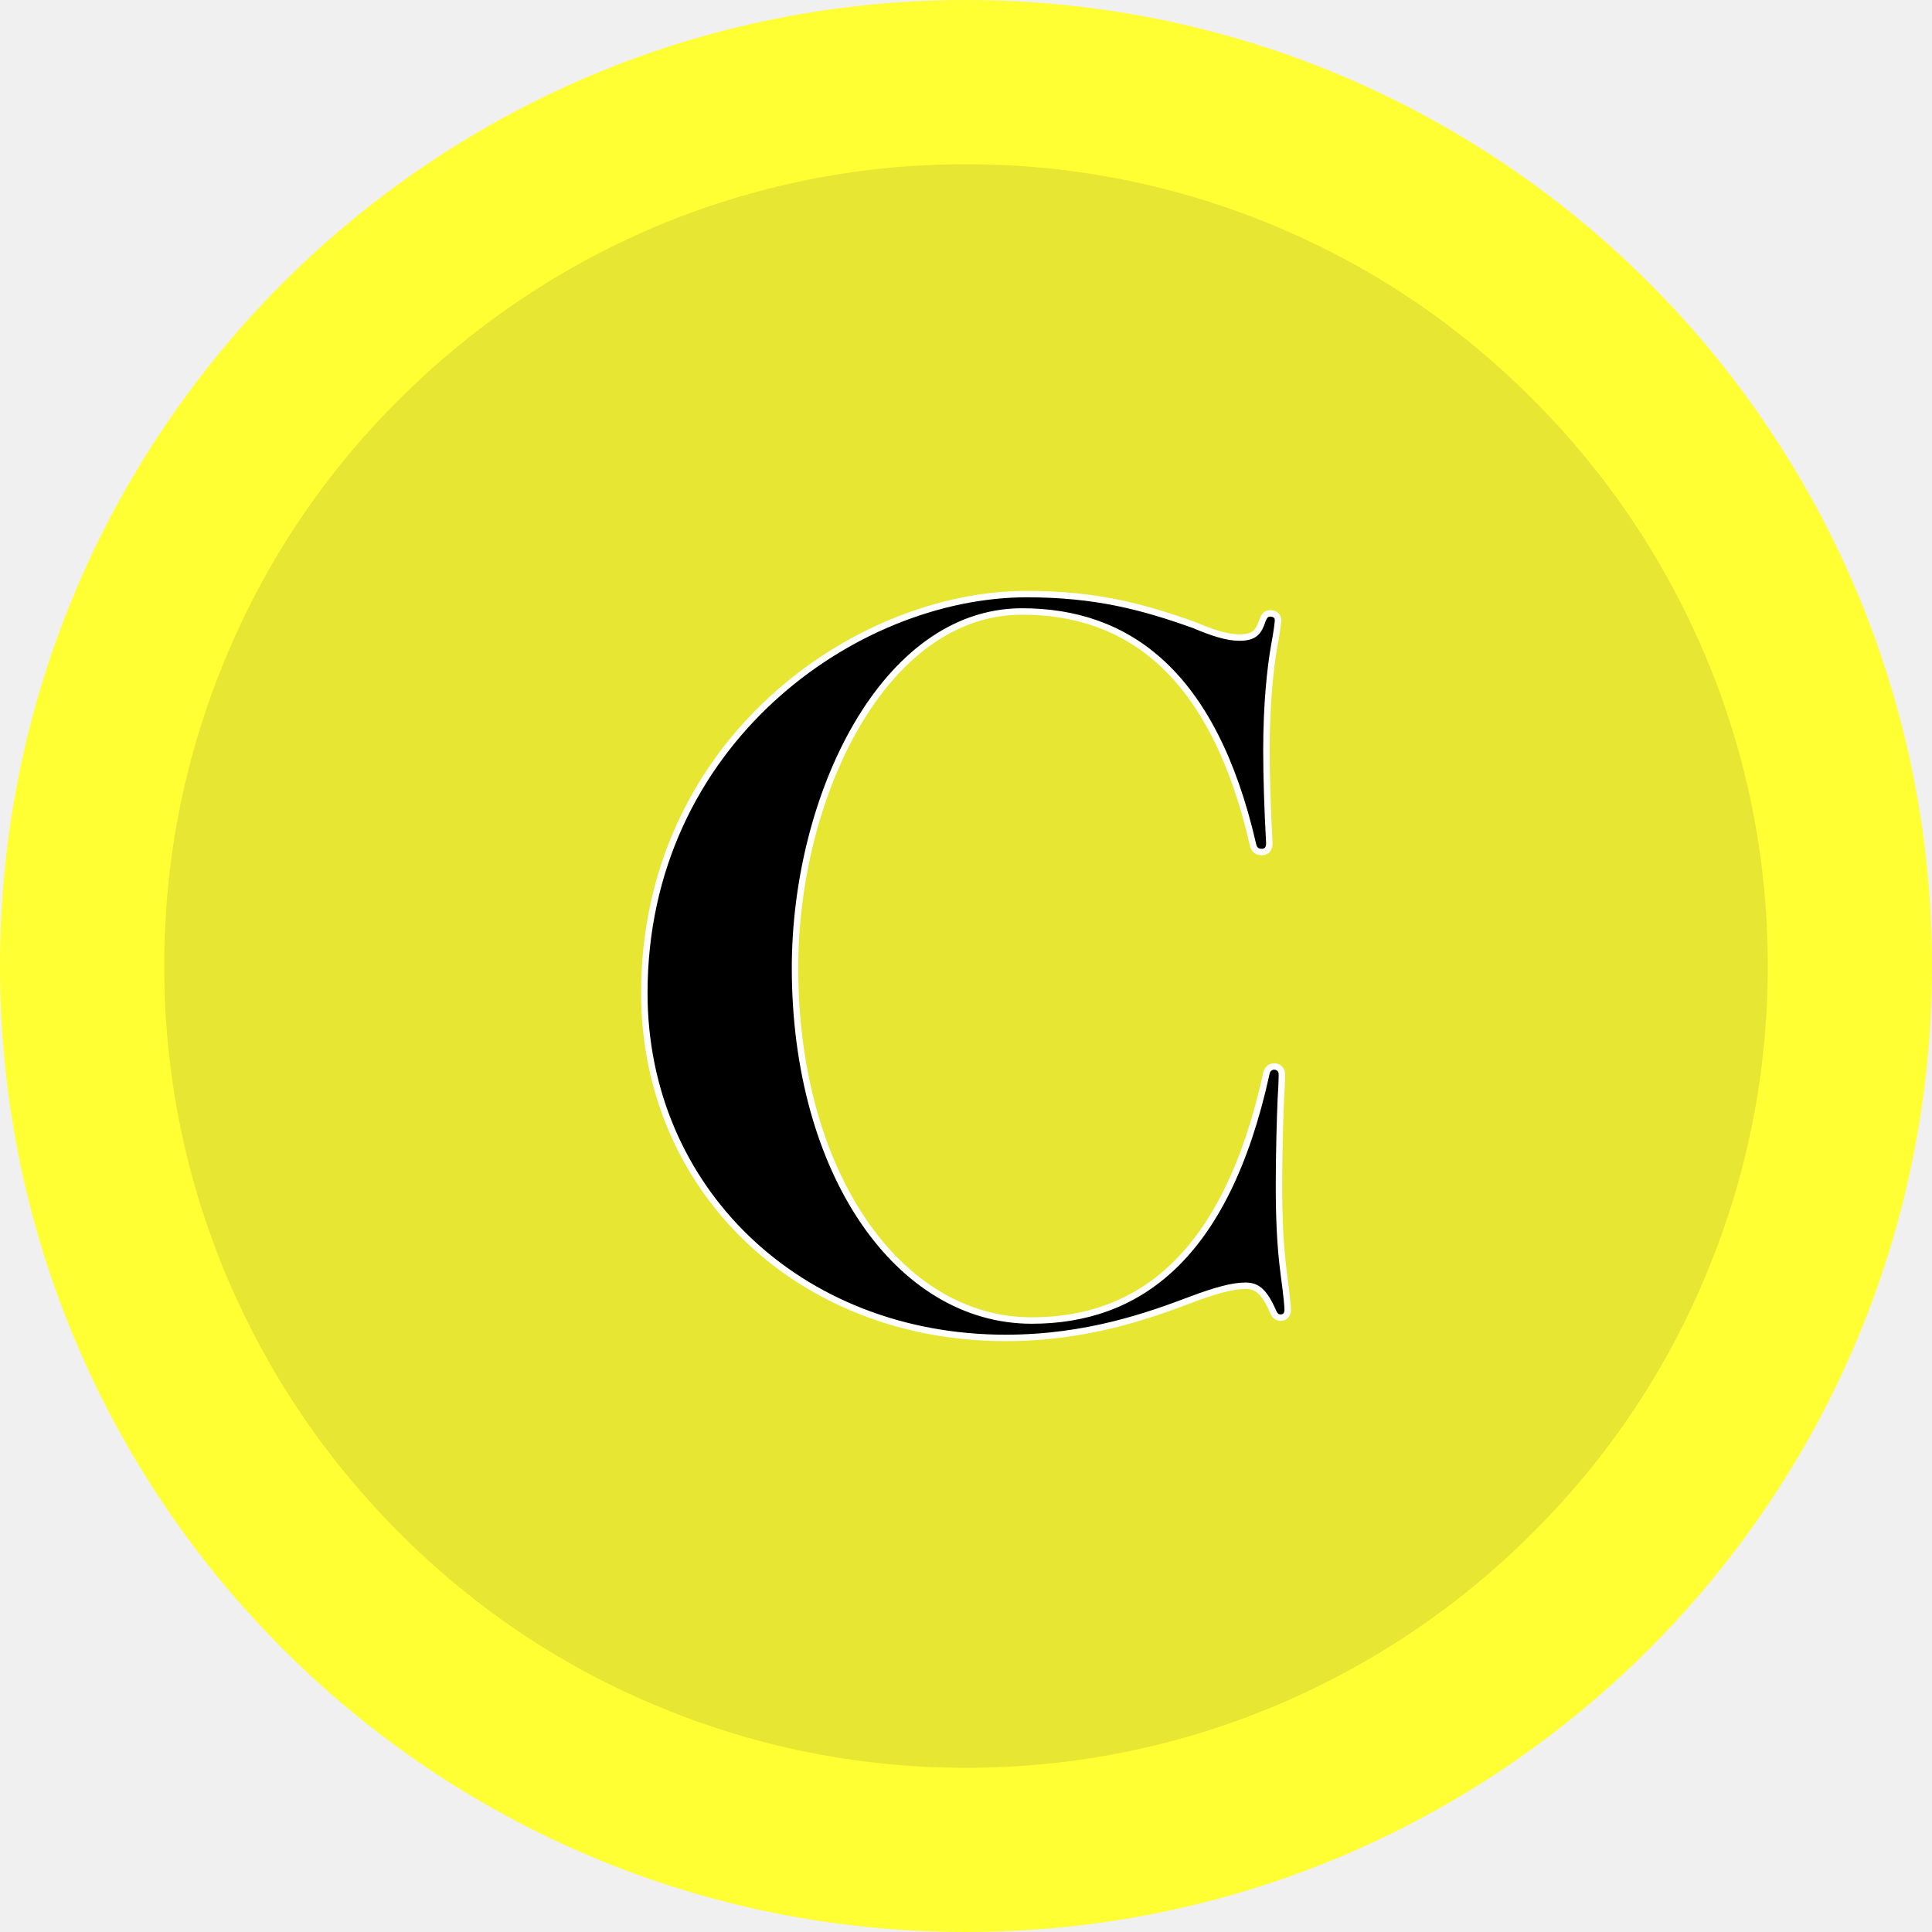
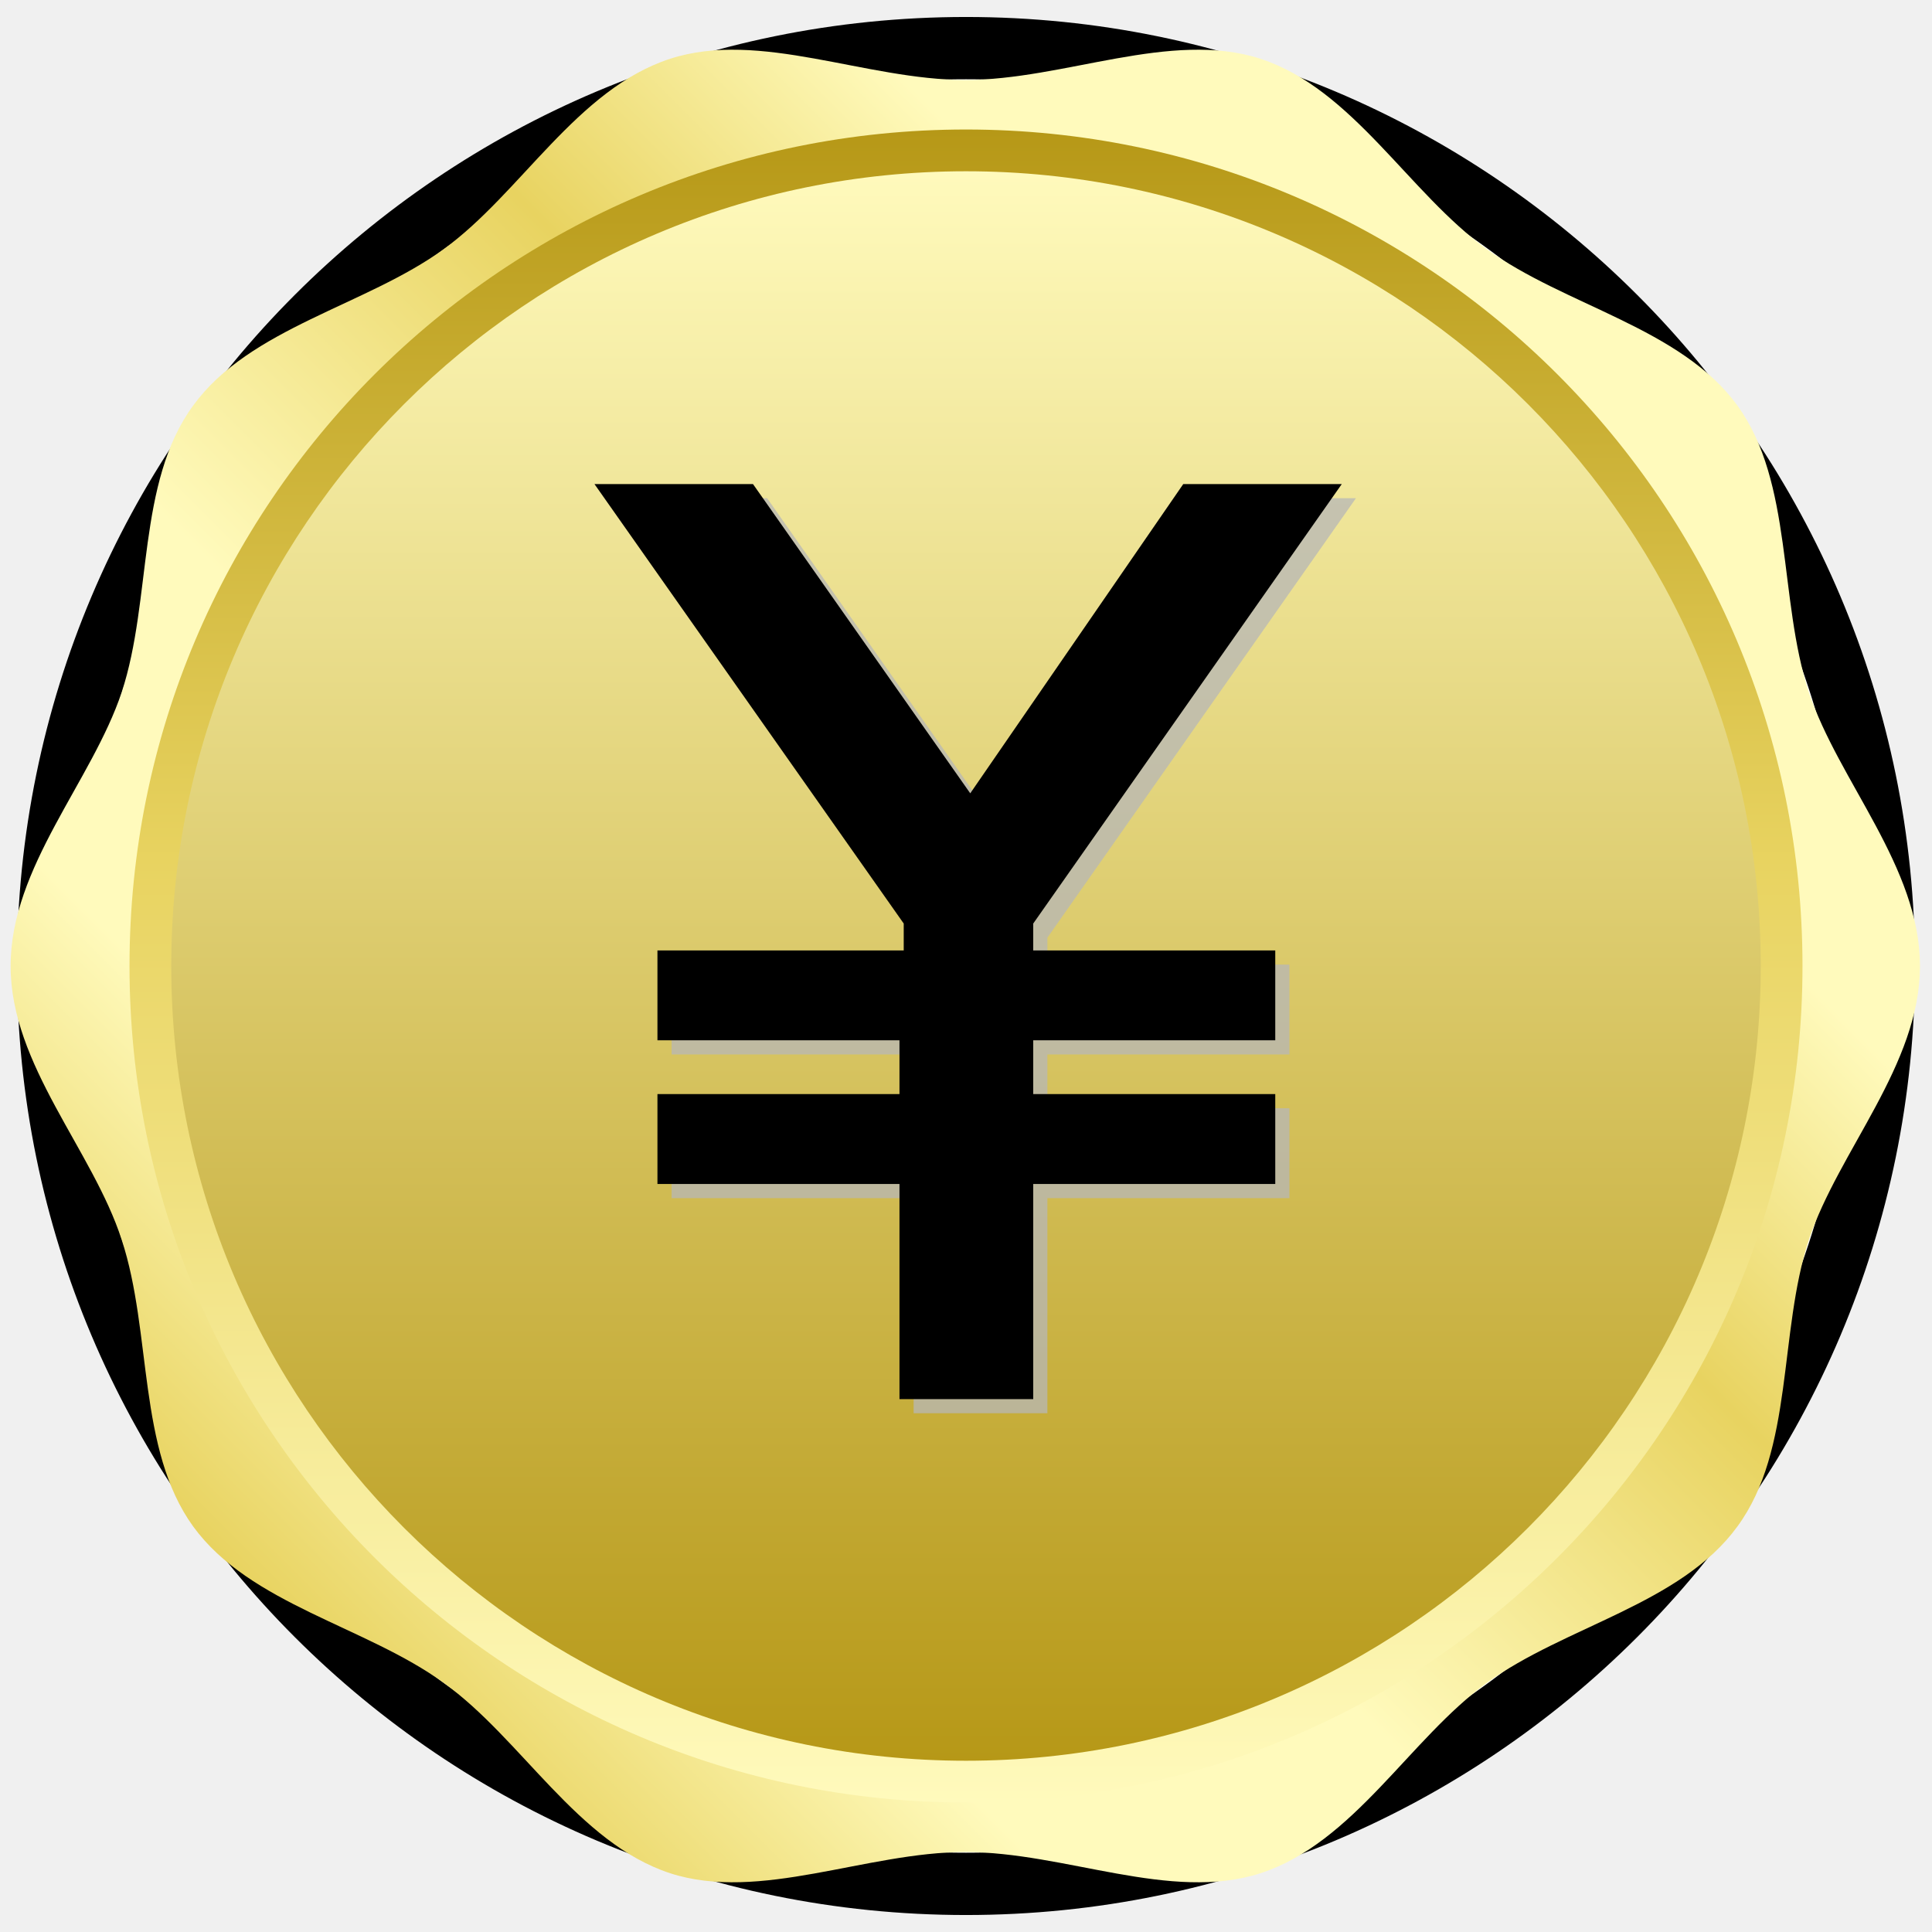
- <svg xmlns="http://www.w3.org/2000/svg" version="1.1" id="レイヤー_1" x="0px" y="0px" viewBox="0 0 600 600" enable-background="new 0 0 600 600" xml:space="preserve">
+ <svg xmlns="http://www.w3.org/2000/svg" version="1.1" id="レイヤー_1" x="0px" y="0px" viewBox="0 0 273 273" style="enable-background:new 0 0 273 273;" xml:space="preserve">
+   <style type="text/css">
+ 	.st0{fill:#FFFFFF;}
+ 	.st1{fill:url(#SVGID_1_);}
+ 	.st2{fill:url(#SVGID_2_);}
+ 	.st3{fill:url(#SVGID_3_);}
+ 	.st4{opacity:0.75;}
+ 	.st5{fill:#B7B7B7;}
+ </style>
  <g>
-     <path fill="#FFFF33" d="M300,599.5c-80,0-155.2-31.2-211.8-87.7C31.7,455.2,0.5,380,0.5,300S31.7,144.8,88.2,88.2   C144.8,31.7,220,0.5,300,0.5s155.2,31.2,211.8,87.7c56.6,56.6,87.7,131.8,87.7,211.8s-31.2,155.2-87.7,211.8   C455.2,568.3,380,599.5,300,599.5z" />
-     <path fill="#FFFF33" d="M300,1c40.4,0,79.5,7.9,116.4,23.5c35.6,15.1,67.6,36.6,95,64.1c27.5,27.5,49,59.4,64.1,95   c15.6,36.9,23.5,76,23.5,116.4s-7.9,79.5-23.5,116.4c-15.1,35.6-36.6,67.6-64.1,95c-27.5,27.5-59.4,49-95,64.1   c-36.9,15.6-76,23.5-116.4,23.5s-79.5-7.9-116.4-23.5c-35.6-15.1-67.6-36.6-95-64.1c-27.5-27.5-49-59.4-64.1-95   C8.9,379.5,1,340.4,1,300s7.9-79.5,23.5-116.4c15.1-35.6,36.6-67.6,64.1-95c27.5-27.5,59.4-49,95-64.1C220.5,8.9,259.6,1,300,1    M300,0C134.3,0,0,134.3,0,300s134.3,300,300,300s300-134.3,300-300S465.7,0,300,0L300,0z" />
-   </g>
-   <rect x="762.7" y="-63.5" fill="none" width="2.4" height="0" />
-   <g>
-     <path fill="#E6E633" d="M300,549.5c-66.6,0-129.3-26-176.4-73.1C76.5,429.3,50.5,366.6,50.5,300s26-129.3,73.1-176.4   C170.7,76.5,233.4,50.5,300,50.5s129.3,26,176.4,73.1c47.1,47.1,73.1,109.8,73.1,176.4s-26,129.3-73.1,176.4   C429.3,523.5,366.6,549.5,300,549.5z" />
-     <path fill="#FFFF33" d="M300,51c33.6,0,66.2,6.6,96.9,19.6c29.7,12.5,56.3,30.5,79.1,53.4c22.9,22.9,40.8,49.5,53.4,79.1   c13,30.7,19.6,63.3,19.6,96.9s-6.6,66.2-19.6,96.9c-12.5,29.7-30.5,56.3-53.4,79.1c-22.9,22.9-49.5,40.8-79.1,53.4   c-30.7,13-63.3,19.6-96.9,19.6s-66.2-6.6-96.9-19.6c-29.7-12.5-56.3-30.5-79.1-53.4c-22.9-22.9-40.8-49.5-53.4-79.1   C57.6,366.2,51,333.6,51,300s6.6-66.2,19.6-96.9c12.5-29.7,30.5-56.3,53.4-79.1s49.5-40.8,79.1-53.4C233.8,57.6,266.4,51,300,51    M300,50C161.9,50,50,161.9,50,300s111.9,250,250,250s250-111.9,250-250S438.1,50,300,50L300,50z" />
+     <ellipse transform="matrix(0.7071 -0.7071 0.7071 0.7071 -56.5401 136.4998)" class="st0" cx="136.5" cy="136.5" rx="129.7" ry="129.7" />
+     <path d="M136.5,11.2c33.5,0,64.9,13,88.6,36.7c23.7,23.7,36.7,55.1,36.7,88.6s-13,64.9-36.7,88.6c-23.7,23.7-55.1,36.7-88.6,36.7   s-64.9-13-88.6-36.7c-23.7-23.7-36.7-55.1-36.7-88.6s13-64.9,36.7-88.6C71.6,24.3,103,11.2,136.5,11.2 M136.5,2.4   C62.4,2.4,2.4,62.4,2.4,136.5s60,134.1,134.1,134.1s134.1-60,134.1-134.1S210.6,2.4,136.5,2.4L136.5,2.4z" />
  </g>
  <g>
-     <path stroke="#FFFFFF" stroke-width="2" stroke-miterlimit="10" d="M370.8,194.1c5.7,2.4,10.2,3.9,14.1,3.9c4.8,0,6-1.8,7.2-5.4   c0.6-1.5,1.2-2.1,2.4-2.1s2.4,0.6,2.4,2.1c0,0.6-0.3,3.3-1.2,8.1c-1.2,6.9-2.4,18-2.4,32.1c0,8.4,0.3,18,0.9,29.1   c0,1.8-0.9,2.7-2.4,2.7c-1.2,0-2.4-0.6-2.7-2.4c-12.3-53.4-39-72.3-71.7-72.3c-42.9,0-70.5,57.3-70.5,110.7   c0,63.6,32.1,109.5,73.5,109.5c32.7,0,60.3-19.2,72.9-76.8c0.3-1.5,1.5-2.1,2.4-2.1c1.2,0,2.4,0.9,2.4,2.4c0,0.6,0,2.7-0.3,7.2   c-0.3,6.6-0.6,17.7-0.6,27c0,10.2,0.3,18.6,1.5,27.9c0.9,6.6,1.2,9.9,1.2,11.1c0,1.5-0.9,2.4-2.1,2.4c-0.9,0-1.8-0.3-2.4-1.8   c-3-6.9-5.4-8.1-8.7-8.1c-3.9,0-9.3,1.5-16.5,4.2c-13.5,5.1-32.7,12-57.9,12c-64.5,0-112.2-46.5-112.2-107.1   c0-77.7,65.4-123.9,118.8-123.9C340.2,184.5,354.9,188.4,370.8,194.1z" />
+     <linearGradient id="SVGID_1_" gradientUnits="userSpaceOnUse" x1="42.128" y1="230.877" x2="230.872" y2="42.132">
+       <stop offset="0" style="stop-color:#E8D360" />
+       <stop offset="0.192" style="stop-color:#FFFABC" />
+       <stop offset="0.368" style="stop-color:#FFFABC" />
+       <stop offset="0.62" style="stop-color:#E8D360" />
+       <stop offset="0.809" style="stop-color:#FFFABC" />
+       <stop offset="1" style="stop-color:#FFFABC" />
+     </linearGradient>
+     <path class="st1" d="M271.3,136.5c0,14-11.5,26.1-15.7,38.7c-4.3,13.1-2.1,29.6-10.1,40.5c-8,11-24.4,14.1-35.4,22.1   c-10.9,7.9-18.8,22.6-32,26.9c-12.7,4.1-27.6-3-41.7-3c-14,0-29,7.1-41.7,3c-13.1-4.3-21-19-32-26.9c-11-8-27.4-11.1-35.4-22.1   c-7.9-10.9-5.8-27.4-10.1-40.5c-4.1-12.7-15.7-24.7-15.7-38.7c0-14,11.5-26.1,15.7-38.7c4.3-13.1,2.1-29.6,10.1-40.5   c8-11,24.4-14.1,35.4-22.1c10.9-7.9,18.8-22.6,32-26.9c12.7-4.1,27.6,3,41.7,3c14,0,29-7.1,41.7-3c13.1,4.3,21,19,32,26.9   c11,8,27.4,11.1,35.4,22.1c7.9,10.9,5.8,27.4,10.1,40.5C259.8,110.4,271.3,122.5,271.3,136.5z" />
+     <linearGradient id="SVGID_2_" gradientUnits="userSpaceOnUse" x1="136.5" y1="254.701" x2="136.5" y2="18.3">
+       <stop offset="0" style="stop-color:#FFFABC" />
+       <stop offset="0.564" style="stop-color:#E8D360" />
+       <stop offset="1" style="stop-color:#B69817" />
+     </linearGradient>
+     <path class="st2" d="M254.7,136.5c0,65.3-52.9,118.2-118.2,118.2c-65.3,0-118.2-52.9-118.2-118.2c0-65.3,52.9-118.2,118.2-118.2   C201.8,18.3,254.7,71.2,254.7,136.5z" />
+     <linearGradient id="SVGID_3_" gradientUnits="userSpaceOnUse" x1="136.499" y1="248.793" x2="136.499" y2="24.211">
+       <stop offset="0" style="stop-color:#B69817" />
+       <stop offset="1" style="stop-color:#FFFABC" />
+     </linearGradient>
+     <path class="st3" d="M248.8,136.5c0,62-50.3,112.3-112.3,112.3c-62,0-112.3-50.3-112.3-112.3c0-62,50.3-112.3,112.3-112.3   C198.5,24.2,248.8,74.5,248.8,136.5z" />
+   </g>
+   <g>
+     <g class="st4">
+       <path class="st5" d="M169.2,70.4h22.4l-43.6,62.1v3.8h34.2v12.7h-34.2v7.6h34.2v12.7h-34.2v30.4h-18.9v-30.4H94.9v-12.7h34.2v-7.6    H94.9v-12.7h34.8v-3.8L86,70.4h22.4l30.7,43.7L169.2,70.4z" />
+     </g>
+     <g>
+       <g>
+         <path d="M167.2,68.4h22.4l-43.6,62.1v3.8h34.2v12.7h-34.2v7.6h34.2v12.7h-34.2v30.4h-18.9v-30.4H92.9v-12.7h34.2v-7.6H92.9v-12.7     h34.8v-3.8L84,68.4h22.4l30.7,43.7L167.2,68.4z" />
+       </g>
+     </g>
  </g>
</svg>
